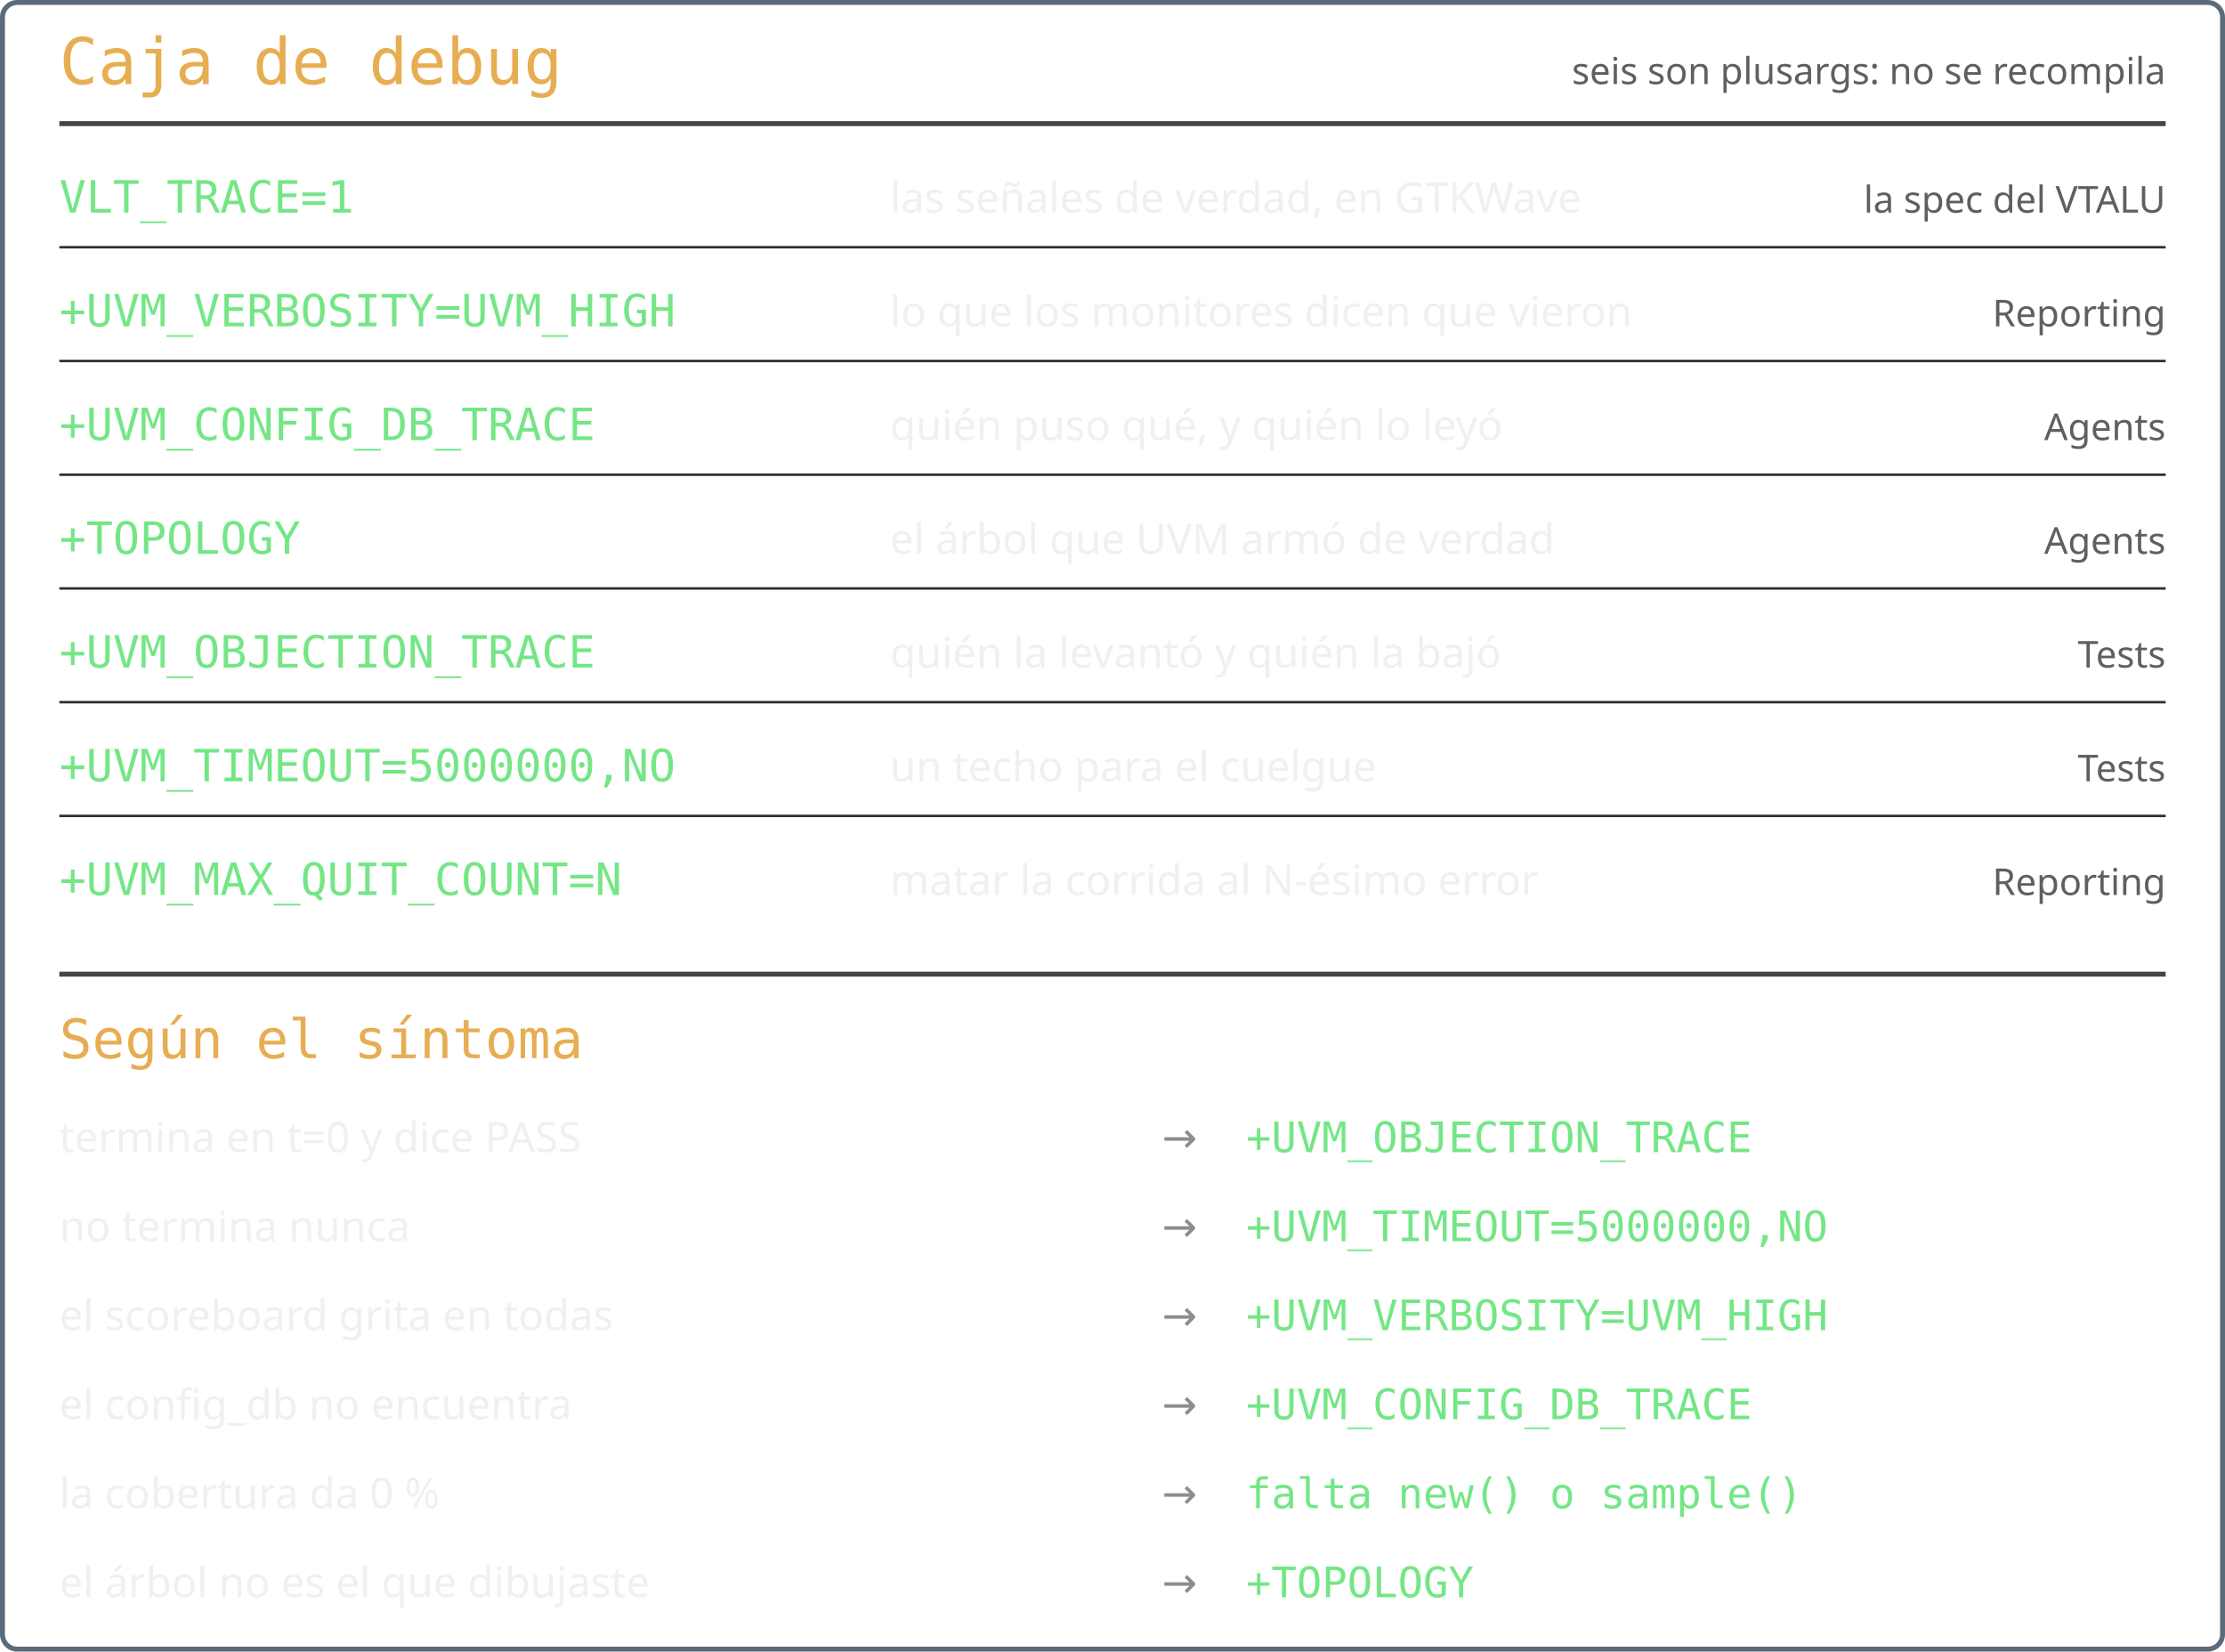
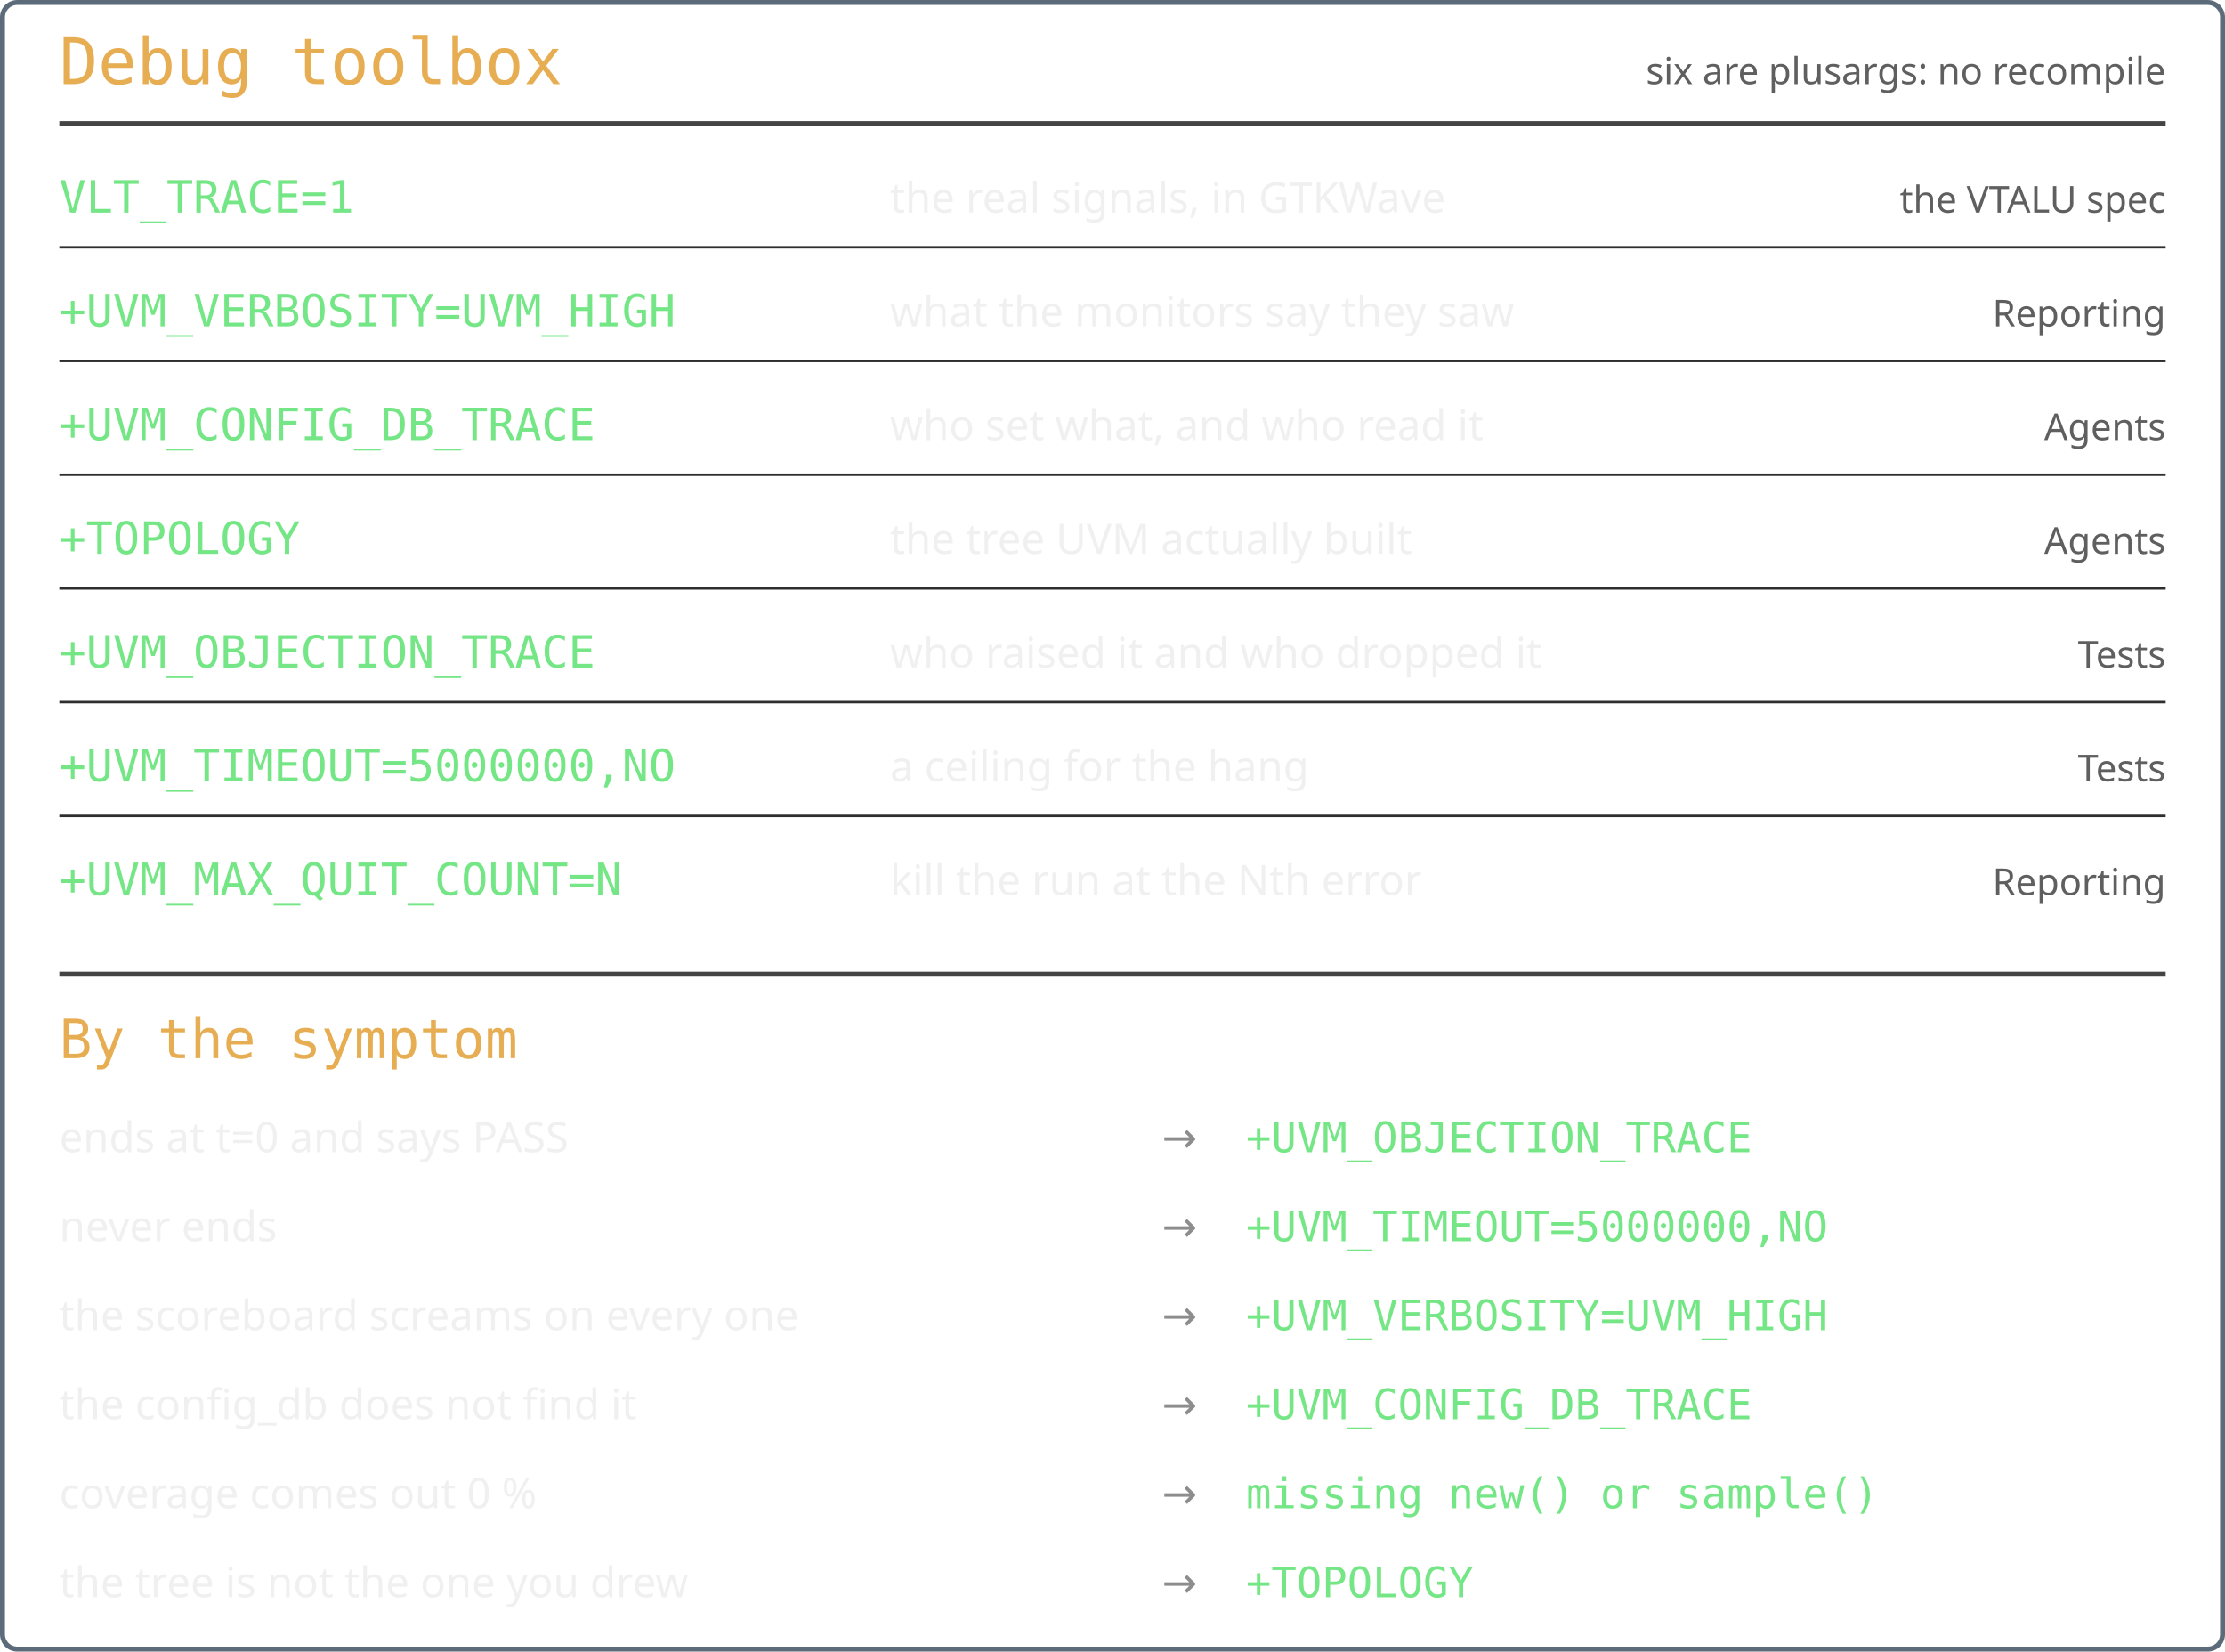
<svg xmlns="http://www.w3.org/2000/svg" viewBox="0 0 900 668" font-family="IBM Plex Sans, system-ui, sans-serif">
-   <text x="24" y="34" fill="#e7ad52" font-size="26" font-family="IBM Plex Mono, ui-monospace, monospace">Caja de debug</text>
-   <text x="876" y="34" fill="#5f5f5f" font-size="15" text-anchor="end">seis son plusargs: no se recompila</text>
+   <text x="24" y="34" fill="#e7ad52" font-size="26" font-family="IBM Plex Mono, ui-monospace, monospace">Debug toolbox</text>
+   <text x="876" y="34" fill="#5f5f5f" font-size="15" text-anchor="end">six are plusargs: no recompile</text>
  <line x1="24" y1="50" x2="876" y2="50" stroke="#444444" stroke-width="2" />
  <text x="24" y="86" fill="#74e685" font-size="18" font-family="IBM Plex Mono, ui-monospace, monospace">VLT_TRACE=1</text>
-   <text x="360" y="86" fill="#f0f0f0" font-size="17">las señales de verdad, en GTKWave</text>
-   <text x="876" y="86" fill="#5f5f5f" font-size="15" text-anchor="end">la spec del VTALU</text>
+   <text x="360" y="86" fill="#f0f0f0" font-size="17">the real signals, in GTKWave</text>
+   <text x="876" y="86" fill="#5f5f5f" font-size="15" text-anchor="end">the VTALU spec</text>
  <line x1="24" y1="100" x2="876" y2="100" stroke="#2e2e2e" stroke-width="1" />
  <text x="24" y="132" fill="#74e685" font-size="18" font-family="IBM Plex Mono, ui-monospace, monospace">+UVM_VERBOSITY=UVM_HIGH</text>
-   <text x="360" y="132" fill="#f0f0f0" font-size="17">lo que los monitores dicen que vieron</text>
+   <text x="360" y="132" fill="#f0f0f0" font-size="17">what the monitors say they saw</text>
  <text x="876" y="132" fill="#5f5f5f" font-size="15" text-anchor="end">Reporting</text>
  <line x1="24" y1="146" x2="876" y2="146" stroke="#2e2e2e" stroke-width="1" />
  <text x="24" y="178" fill="#74e685" font-size="18" font-family="IBM Plex Mono, ui-monospace, monospace">+UVM_CONFIG_DB_TRACE</text>
-   <text x="360" y="178" fill="#f0f0f0" font-size="17">quién puso qué, y quién lo leyó</text>
+   <text x="360" y="178" fill="#f0f0f0" font-size="17">who set what, and who read it</text>
  <text x="876" y="178" fill="#5f5f5f" font-size="15" text-anchor="end">Agents</text>
  <line x1="24" y1="192" x2="876" y2="192" stroke="#2e2e2e" stroke-width="1" />
  <text x="24" y="224" fill="#74e685" font-size="18" font-family="IBM Plex Mono, ui-monospace, monospace">+TOPOLOGY</text>
-   <text x="360" y="224" fill="#f0f0f0" font-size="17">el árbol que UVM armó de verdad</text>
+   <text x="360" y="224" fill="#f0f0f0" font-size="17">the tree UVM actually built</text>
  <text x="876" y="224" fill="#5f5f5f" font-size="15" text-anchor="end">Agents</text>
  <line x1="24" y1="238" x2="876" y2="238" stroke="#2e2e2e" stroke-width="1" />
  <text x="24" y="270" fill="#74e685" font-size="18" font-family="IBM Plex Mono, ui-monospace, monospace">+UVM_OBJECTION_TRACE</text>
-   <text x="360" y="270" fill="#f0f0f0" font-size="17">quién la levantó y quién la bajó</text>
+   <text x="360" y="270" fill="#f0f0f0" font-size="17">who raised it and who dropped it</text>
  <text x="876" y="270" fill="#5f5f5f" font-size="15" text-anchor="end">Tests</text>
  <line x1="24" y1="284" x2="876" y2="284" stroke="#2e2e2e" stroke-width="1" />
  <text x="24" y="316" fill="#74e685" font-size="18" font-family="IBM Plex Mono, ui-monospace, monospace">+UVM_TIMEOUT=5000000,NO</text>
-   <text x="360" y="316" fill="#f0f0f0" font-size="17">un techo para el cuelgue</text>
+   <text x="360" y="316" fill="#f0f0f0" font-size="17">a ceiling for the hang</text>
  <text x="876" y="316" fill="#5f5f5f" font-size="15" text-anchor="end">Tests</text>
  <line x1="24" y1="330" x2="876" y2="330" stroke="#2e2e2e" stroke-width="1" />
  <text x="24" y="362" fill="#74e685" font-size="18" font-family="IBM Plex Mono, ui-monospace, monospace">+UVM_MAX_QUIT_COUNT=N</text>
-   <text x="360" y="362" fill="#f0f0f0" font-size="17">matar la corrida al N-ésimo error</text>
+   <text x="360" y="362" fill="#f0f0f0" font-size="17">kill the run at the Nth error</text>
  <text x="876" y="362" fill="#5f5f5f" font-size="15" text-anchor="end">Reporting</text>
  <line x1="24" y1="394" x2="876" y2="394" stroke="#444444" stroke-width="2" />
-   <text x="24" y="428" fill="#e7ad52" font-size="22" font-family="IBM Plex Mono, ui-monospace, monospace">Según el síntoma</text>
-   <text x="24" y="466" fill="#f0f0f0" font-size="17">termina en t=0 y dice PASS</text>
+   <text x="24" y="428" fill="#e7ad52" font-size="22" font-family="IBM Plex Mono, ui-monospace, monospace">By the symptom</text>
+   <text x="24" y="466" fill="#f0f0f0" font-size="17">ends at t=0 and says PASS</text>
  <text x="470" y="466" fill="#8d8d8d" font-size="17">→</text>
  <text x="504" y="466" fill="#74e685" font-size="17" font-family="IBM Plex Mono, ui-monospace, monospace">+UVM_OBJECTION_TRACE</text>
-   <text x="24" y="502" fill="#f0f0f0" font-size="17">no termina nunca</text>
+   <text x="24" y="502" fill="#f0f0f0" font-size="17">never ends</text>
  <text x="470" y="502" fill="#8d8d8d" font-size="17">→</text>
  <text x="504" y="502" fill="#74e685" font-size="17" font-family="IBM Plex Mono, ui-monospace, monospace">+UVM_TIMEOUT=5000000,NO</text>
-   <text x="24" y="538" fill="#f0f0f0" font-size="17">el scoreboard grita en todas</text>
+   <text x="24" y="538" fill="#f0f0f0" font-size="17">the scoreboard screams on every one</text>
  <text x="470" y="538" fill="#8d8d8d" font-size="17">→</text>
  <text x="504" y="538" fill="#74e685" font-size="17" font-family="IBM Plex Mono, ui-monospace, monospace">+UVM_VERBOSITY=UVM_HIGH</text>
-   <text x="24" y="574" fill="#f0f0f0" font-size="17">el config_db no encuentra</text>
+   <text x="24" y="574" fill="#f0f0f0" font-size="17">the config_db does not find it</text>
  <text x="470" y="574" fill="#8d8d8d" font-size="17">→</text>
  <text x="504" y="574" fill="#74e685" font-size="17" font-family="IBM Plex Mono, ui-monospace, monospace">+UVM_CONFIG_DB_TRACE</text>
-   <text x="24" y="610" fill="#f0f0f0" font-size="17">la cobertura da 0 %</text>
+   <text x="24" y="610" fill="#f0f0f0" font-size="17">coverage comes out 0 %</text>
  <text x="470" y="610" fill="#8d8d8d" font-size="17">→</text>
-   <text x="504" y="610" fill="#74e685" font-size="17" font-family="IBM Plex Mono, ui-monospace, monospace">falta new() o sample()</text>
-   <text x="24" y="646" fill="#f0f0f0" font-size="17">el árbol no es el que dibujaste</text>
+   <text x="504" y="610" fill="#74e685" font-size="17" font-family="IBM Plex Mono, ui-monospace, monospace">missing new() or sample()</text>
+   <text x="24" y="646" fill="#f0f0f0" font-size="17">the tree is not the one you drew</text>
  <text x="470" y="646" fill="#8d8d8d" font-size="17">→</text>
  <text x="504" y="646" fill="#74e685" font-size="17" font-family="IBM Plex Mono, ui-monospace, monospace">+TOPOLOGY</text>
  <rect x="1" y="1" width="898" height="666" rx="6" fill="none" stroke="#5b6b7a" stroke-width="2" />
</svg>
